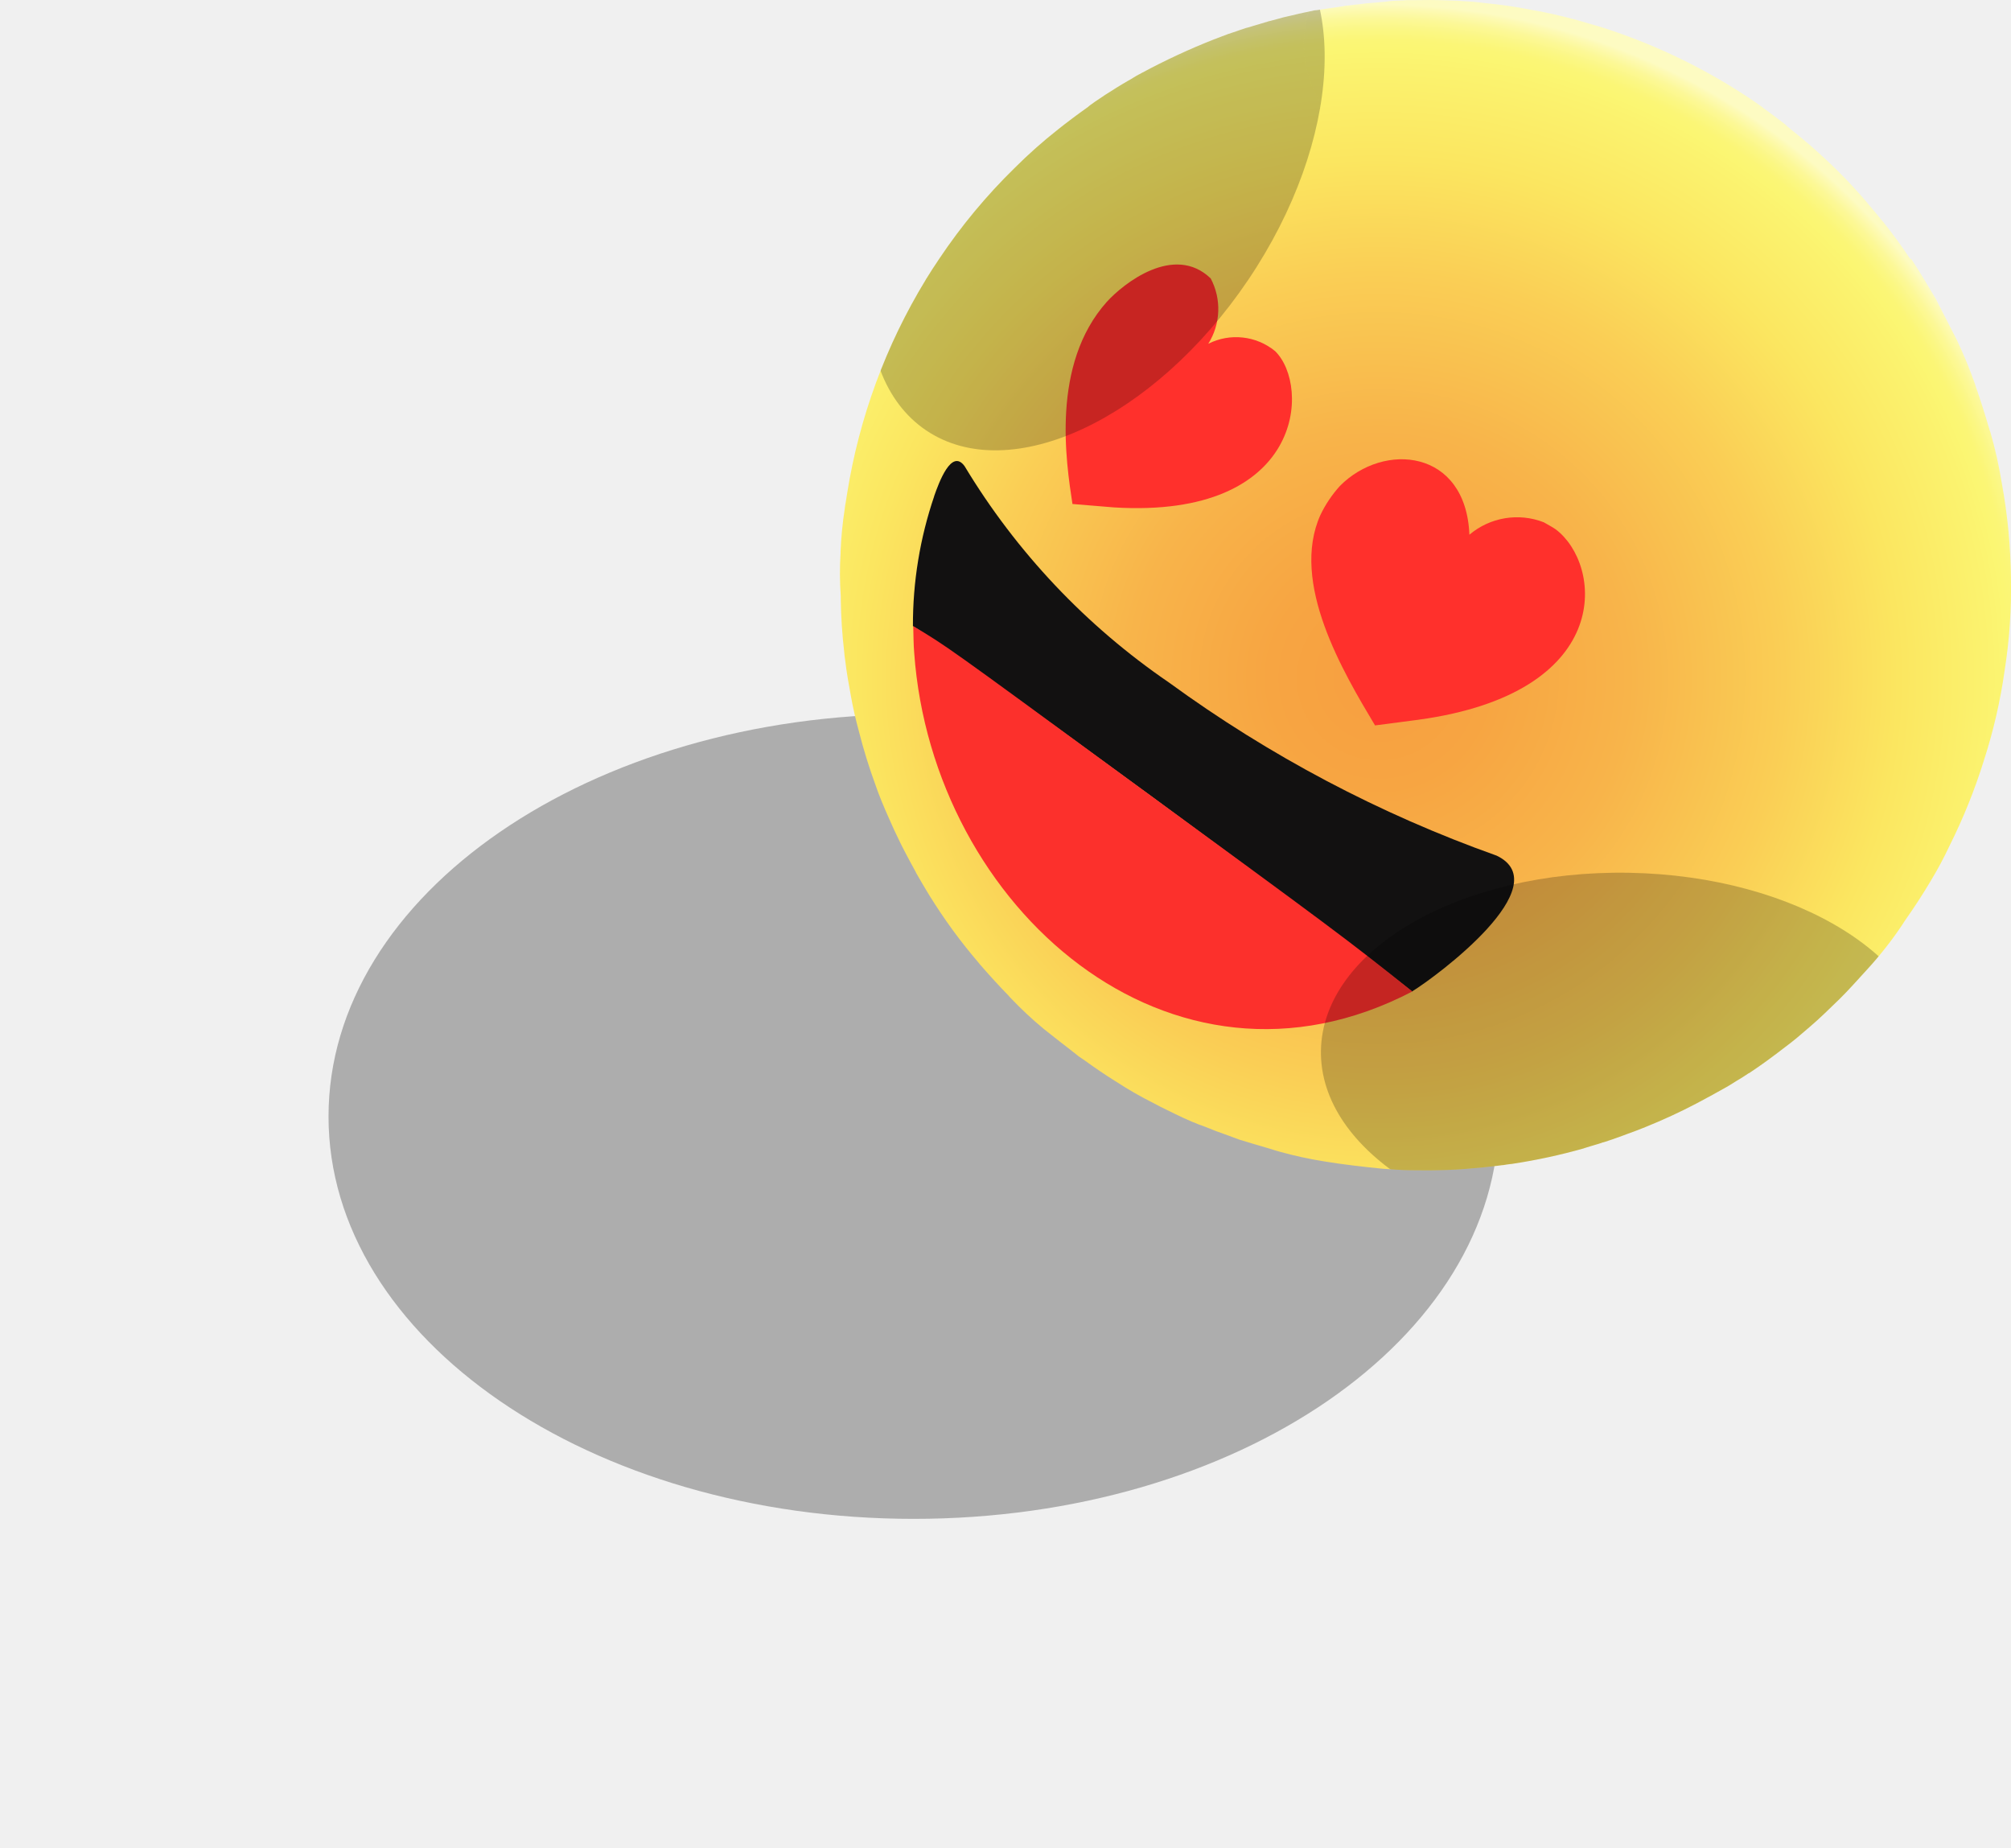
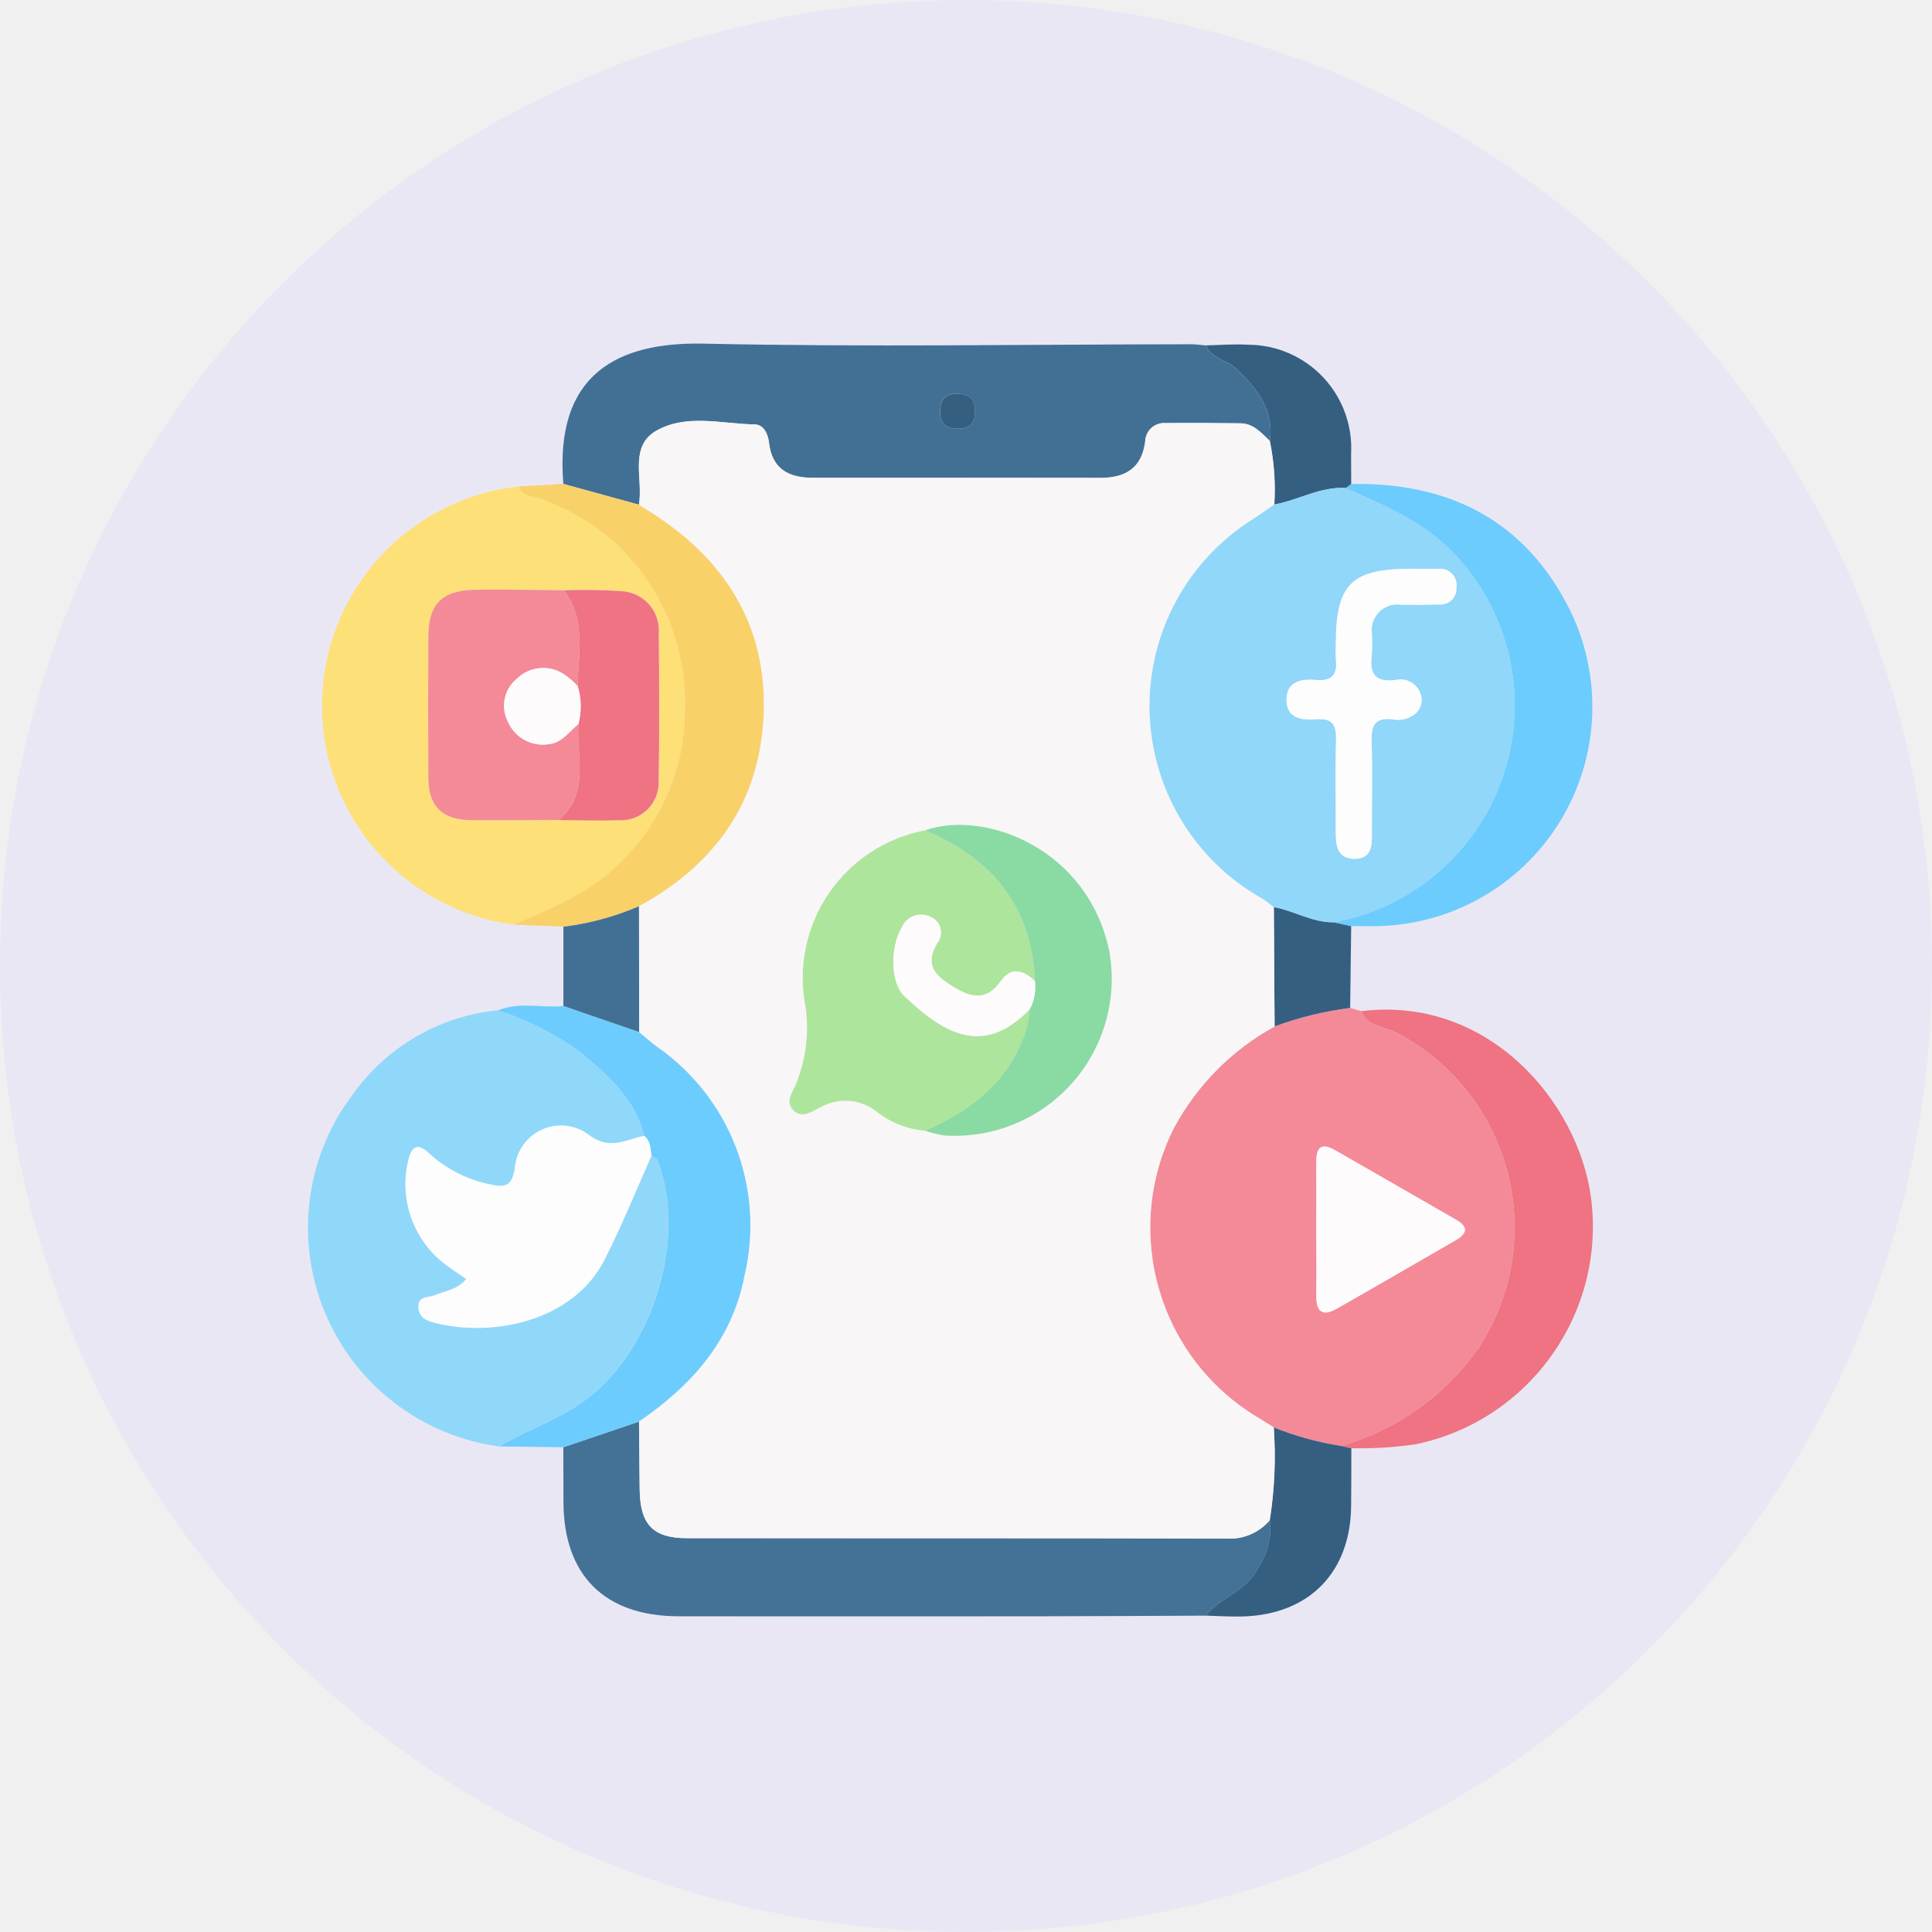
- <svg xmlns="http://www.w3.org/2000/svg" xmlns:xlink="http://www.w3.org/1999/xlink" width="82.478" height="75.758" viewBox="0 0 82.478 75.758">
+ <svg xmlns="http://www.w3.org/2000/svg" width="114" height="114" viewBox="0 0 114 114">
  <defs>
-     <radialGradient id="radial-gradient" cx="0.471" cy="0.58" r="0.575" gradientTransform="matrix(-0.999, -0.004, -0.004, 1, 0.933, 0.001)" gradientUnits="objectBoundingBox">
-       <stop offset="0" stop-color="#f79f40" />
-       <stop offset="0.163" stop-color="#f7a542" />
-       <stop offset="0.371" stop-color="#f8b44a" />
-       <stop offset="0.601" stop-color="#face55" />
-       <stop offset="0.771" stop-color="#fbe660" />
-       <stop offset="0.91" stop-color="#fbf36f" />
-       <stop offset="0.932" stop-color="#fbf672" />
-       <stop offset="0.947" stop-color="#fbf676" />
-       <stop offset="0.962" stop-color="#fbf783" />
-       <stop offset="0.978" stop-color="#fcf897" />
-       <stop offset="0.994" stop-color="#fdfab4" />
-       <stop offset="1" stop-color="#fdfbc2" />
-     </radialGradient>
    <clipPath id="clip-path">
-       <path id="Trazado_116496" data-name="Trazado 116496" d="M52.65,29.84v-.06c0-.11-.03-.77-.15-1.75-.01-.09-.02-.17-.03-.26-.02-.12-.04-.25-.06-.38a23.894,23.894,0,0,0-3.15-8.77c0-.01-.01-.01-.01-.02-.17-.29-.35-.57-.54-.85h0a23.353,23.353,0,0,0-3.06-3.74,20.449,20.449,0,0,0-1.77-1.6c-.39-.32-.78-.62-1.19-.91a.265.265,0,0,1-.06-.05l-.05-.04-.21-.15c-.26-.18-.55-.37-.86-.57h0c-.01-.01-.02-.01-.03-.02-.15-.09-.3-.19-.47-.28-.07-.04-.15-.09-.22-.13s-.12-.07-.19-.11a1.092,1.092,0,0,0-.15-.08,25.413,25.413,0,0,0-2.93-1.4c-.26-.11-.47-.18-.58-.23l-.18-.07-.18-.07c-.01,0-.02-.01-.03-.01l-.04-.01-.3-.1-.04-.01c-.01,0-.03-.01-.04-.01l-.2-.07a2.759,2.759,0,0,0-.27-.08l-.23-.07c-.04-.01-.09-.03-.13-.04-.01,0-.03-.01-.04-.01s-.03-.01-.05-.01a.636.636,0,0,1-.07-.02l-.26-.07-.22-.06c-.07-.02-.14-.03-.21-.05h-.01l-.13-.03-.25-.06-.18-.04a2.049,2.049,0,0,0-.24-.05c-.01,0-.03-.01-.04-.01-.06-.01-.12-.03-.18-.04l-.11-.02-.13-.03h-.02l-.04-.01c-.02,0-.05-.01-.07-.01a1.766,1.766,0,0,1-.2-.04.6.6,0,0,0-.12-.02h0a2.068,2.068,0,0,1-.22-.04l-.19-.03c-.03-.01-.07-.01-.11-.02a.985.985,0,0,0-.17-.02,1,1,0,0,0-.16-.02l-.27-.03-.25-.03c-.03,0-.05-.01-.08-.01h-.02a1.641,1.641,0,0,0-.23-.02l-.34-.03c-.08-.01-.16-.01-.23-.02-.09-.01-.17-.01-.26-.02s-.18-.01-.27-.02A.97.97,0,0,1,29.76,7h-.37c-.48-.01-.96-.01-1.45,0-.11,0-.21,0-.31.01s-.22.01-.32.02c-.07,0-.13.01-.19.01-.16.01-.31.02-.46.04-.05,0-.11.01-.16.01-.22.02-.43.04-.64.07-.1.01-.2.02-.3.04h-.01c-.02,0-.04.01-.06.01q-.24.03-.45.06c-.11.02-.23.04-.34.05-.26.04-.47.08-.61.11-.7.14-1.38.3-2.06.5-.41.11-.77.22-1.21.38a24.021,24.021,0,0,0-5.31,2.61h0c-.17.11-.33.22-.49.33a.265.265,0,0,0-.06.05c-.28.2-.56.4-.84.61a.423.423,0,0,1-.07.05l-.02.02-.02.02c-.01.01-.02.02-.03.02s-.02.01-.03.02c-.08.06-.15.12-.23.18-.15.12-.3.24-.44.36-.08.07-.16.13-.24.2-.16.14-.32.27-.46.4l-.02.02-.02.02c-.03.03-.07.06-.1.09-.75.69-1.21,1.19-1.24,1.22-.23.25-.46.51-.69.77-.16.19-.33.38-.5.59-.01.01-.02.03-.04.04l-.03.03c-.34.42-.69.89-1.08,1.46l-.01.01-.01.01c-.01.01-.01.02-.02.02-.18.26-.36.55-.54.86-.16.26-.32.52-.46.75l-.46.88c-.15.29-.29.56-.42.82a16.758,16.758,0,0,0-.76,1.82h0v.01c-.22.6-.42,1.23-.6,1.84l-.01.02a.037.037,0,0,1-.01.03,17.968,17.968,0,0,0-.5,2.13,23.506,23.506,0,0,0-.17,7.66,22.794,22.794,0,0,0,.82,3.68,23.944,23.944,0,0,0,1.38,3.51,15.311,15.311,0,0,0,.75,1.42c.32.56.68,1.11,1.06,1.66.04.07.09.13.13.2a16,16,0,0,0,1.39,1.8c.34.37.78.88,1.14,1.24s.83.82,1.22,1.15h0c.42.37.6.53.99.83q.72.585,1.47,1.08h.01c.16.11.32.22.49.32.19.12.38.24.55.34.09.05.22.13.36.21a.573.573,0,0,1,.07.04c.15.09.33.18.52.29.04.02.09.05.13.07a22.789,22.789,0,0,0,2.12,1c.18.07.42.17.7.28l.24.09.42.15.3.1.11.03c.01,0,.01,0,.02.01l.16.05a2.759,2.759,0,0,0,.27.08l.26.08c.01,0,.02,0,.02.01a22.1,22.1,0,0,0,2.96.66l.09.01c.08.01.17.03.27.04h.03l.23.03.53.06c.24.03.56.05.79.07s.49.03.74.04h.02c.13.01.25.01.37.01.33.01.77,0,1.1.01s.79-.03,1.13-.05c.72-.06,1.68-.17,2.39-.28a18.747,18.747,0,0,0,1.84-.38c.14-.04.28-.08.43-.12.43-.12.87-.25,1.24-.36l.43-.16c.35-.12.69-.25,1.03-.38l.17-.06c.4-.15.89-.38,1.32-.59.19-.09.37-.18.55-.28a15.71,15.71,0,0,0,1.56-.88c.02-.01.03-.02.05-.03.41-.26.82-.52,1.22-.81.09-.06.18-.12.26-.17l.44-.34c.12-.09.23-.18.35-.27l.66-.52a14.289,14.289,0,0,0,1.37-1.26l.03-.03.07-.07c.35-.35.74-.77,1.2-1.29a.138.138,0,0,0,.03-.04h0a20.958,20.958,0,0,0,2.02-2.71c.01-.01.01-.02.02-.03.19-.3.38-.61.57-.95v-.01h0c.08-.14.16-.29.24-.44.11-.2.22-.41.31-.59l.09-.18c.16-.32.31-.65.47-.99.21-.47.41-.94.56-1.36h0c.26-.7.5-1.44.71-2.23.13-.48.25-.96.33-1.41.1-.48.18-.98.25-1.5.02-.12.03-.23.05-.34.08-.69.14-1.41.16-2.14v-.13C52.68,31.04,52.68,30.45,52.65,29.84Z" transform="translate(-4.654 -6.992)" />
-     </clipPath>
-     <linearGradient id="linear-gradient" x1="-0.166" y1="-323.933" x2="-1.166" y2="-323.933" gradientUnits="objectBoundingBox">
-       <stop offset="0" stop-color="#19b79c" />
-       <stop offset="0.405" stop-color="#1dbb9e" />
-       <stop offset="0.825" stop-color="#2ac8a3" />
-       <stop offset="0.997" stop-color="#31cfa6" />
-     </linearGradient>
-     <linearGradient id="linear-gradient-2" x1="-2.106" y1="-363.238" x2="-3.08" y2="-363.238" xlink:href="#linear-gradient" />
-     <clipPath id="clip-path-2">
-       <path id="Trazado_116504" data-name="Trazado 116504" d="M4.652,29.65v-.06a15.757,15.757,0,0,1,.17-1.74,2.335,2.335,0,0,1,.04-.26c.02-.12.04-.25.06-.38a24.088,24.088,0,0,1,3.22-8.75c0-.01.01-.01.01-.02.18-.29.36-.57.55-.85h0a23.39,23.39,0,0,1,3.09-3.72,20.134,20.134,0,0,1,1.78-1.58q.585-.465,1.2-.9a.265.265,0,0,0,.06-.05l.05-.04.21-.15c.26-.18.55-.37.86-.56h0c.01-.01.02-.01.03-.02.15-.09.31-.19.47-.28a2.53,2.53,0,0,0,.22-.13c.06-.04.12-.07.19-.11.05-.03.1-.05.15-.08a27.308,27.308,0,0,1,2.95-1.37c.26-.1.47-.18.58-.22l.18-.06.18-.06c.01,0,.02-.01.03-.01l.05-.02.3-.1.04-.01c.01,0,.03-.01.04-.01l.2-.06c.08-.02.19-.06.27-.08l.23-.07a.647.647,0,0,0,.13-.04c.01,0,.03-.01.04-.01s.03-.01.05-.01a.637.637,0,0,0,.07-.02l.26-.07.22-.06c.07-.02.14-.03.21-.05h.01l.13-.03c.08-.02.18-.04.25-.06l.18-.04c.08-.02.16-.03.24-.05.01,0,.03-.01.04-.01a1.163,1.163,0,0,0,.18-.04l.11-.01.13-.02h.02l.04-.01c.02,0,.05-.01.07-.01l.2-.03c.04-.01.09-.01.13-.02h0l.22-.03.19-.03a.516.516,0,0,0,.11-.02.985.985,0,0,1,.17-.02c.06-.01.11-.01.16-.02l.27-.03.25-.03c.03,0,.05-.01.08-.01h.02c.07-.01.15-.01.23-.02l.34-.03c.08-.01.16-.01.23-.02a1.569,1.569,0,0,1,.24-.03,2.437,2.437,0,0,1,.27-.01.86.86,0,0,1,.16-.01l.15-.01h.24c.49-.01.97-.01,1.45.01.11,0,.21.01.31.01s.22.01.32.02c.07,0,.13.01.19.01.16.01.31.02.46.04.05.01.11.01.16.02.22.02.43.05.64.07.1.01.2.03.3.04h.01c.02,0,.04.01.06.01.16.02.31.05.45.07l.34.06c.26.05.47.09.6.11.69.14,1.38.31,2.06.52.41.11.76.23,1.21.39a24.178,24.178,0,0,1,5.28,2.65h0c.16.11.33.22.49.34a.265.265,0,0,1,.06.05c.28.2.56.41.83.62a.424.424,0,0,0,.07.05l.02.02.02.02.03.03c.01.01.02.01.02.02.08.06.15.12.22.18.15.12.3.24.44.36.08.07.16.14.24.2.16.14.31.28.46.41l.02.02.02.02c.03.03.07.06.1.09.75.69,1.2,1.2,1.23,1.23.23.25.46.51.68.78.16.19.32.38.49.59.01.01.02.03.04.04l.02.03c.33.42.69.89,1.07,1.47l.04.01.01.01c.01.01.01.02.02.02.17.26.36.56.54.86.16.26.31.53.45.75l.45.88c.15.29.29.56.42.82a18.431,18.431,0,0,1,.75,1.83h0v.01c.21.6.41,1.23.59,1.85l.01.02a.037.037,0,0,0,.01.03,17.59,17.59,0,0,1,.48,2.14,22.71,22.71,0,0,1,.37,3.87,21.465,21.465,0,0,1-.26,3.8,21.96,21.96,0,0,1-.85,3.68,23.286,23.286,0,0,1-1.41,3.5,15.244,15.244,0,0,1-.76,1.42c-.33.56-.69,1.11-1.07,1.65-.04.07-.09.13-.13.2a15.2,15.2,0,0,1-1.41,1.79c-.34.37-.79.88-1.15,1.23s-.84.82-1.22,1.14h0c-.43.37-.6.52-1,.82-.49.38-.98.74-1.48,1.07H41.9c-.16.11-.32.21-.49.31-.19.12-.38.24-.55.33-.09.05-.22.12-.36.2a.574.574,0,0,0-.07.04c-.15.08-.33.18-.52.28-.04.02-.09.05-.13.07a23.108,23.108,0,0,1-2.12.98c-.18.07-.42.17-.71.27l-.24.09-.42.15-.3.1-.11.03c-.01,0-.01,0-.02.01l-.16.05c-.08.02-.19.06-.27.08l-.26.08c-.01,0-.02,0-.02.01a23.962,23.962,0,0,1-2.96.64l-.09.01c-.08.01-.17.02-.27.04H31.8l-.23.03-.53.06c-.24.02-.56.05-.79.07s-.49.03-.74.04h-.02c-.13,0-.25.01-.37.01-.33.01-.77,0-1.1,0s-.79-.04-1.13-.06c-.72-.07-1.68-.18-2.39-.3a16.281,16.281,0,0,1-1.84-.4c-.14-.04-.28-.08-.43-.13-.43-.12-.87-.26-1.24-.37l-.43-.16c-.35-.12-.69-.25-1.03-.39l-.17-.06c-.4-.15-.88-.38-1.32-.6-.19-.09-.37-.18-.55-.28a15.612,15.612,0,0,1-1.55-.89.219.219,0,0,0-.05-.03c-.41-.26-.81-.53-1.21-.82-.09-.06-.17-.12-.25-.17L14,49.97c-.12-.09-.23-.18-.35-.27l-.66-.52a15.233,15.233,0,0,1-1.36-1.27l-.03-.03-.06-.07c-.34-.35-.74-.78-1.19-1.3a.138.138,0,0,1-.03-.04h0a21.889,21.889,0,0,1-2-2.73c-.01-.01-.01-.02-.02-.03-.18-.3-.37-.61-.56-.95v-.01h0c-.08-.14-.16-.29-.24-.44-.11-.21-.22-.41-.31-.59l-.09-.18c-.16-.32-.31-.65-.46-.99-.21-.47-.41-.95-.55-1.36h0a22.441,22.441,0,0,1-.69-2.23c-.13-.48-.24-.96-.32-1.41-.09-.49-.18-.98-.24-1.5-.02-.12-.03-.23-.04-.34a21.166,21.166,0,0,1-.14-2.14v-.13A13.347,13.347,0,0,1,4.652,29.65Z" transform="translate(-4.627 -6.983)" fill="url(#radial-gradient)" />
+       <rect id="Rectángulo_380304" data-name="Rectángulo 380304" width="75.848" height="75.111" fill="none" />
    </clipPath>
  </defs>
-   <g id="Grupo_157926" data-name="Grupo 157926" transform="translate(13.474)">
-     <ellipse id="Elipse_4737" data-name="Elipse 4737" cx="24" cy="16.5" rx="24" ry="16.5" transform="translate(0 29.284)" fill="#0b0b0b" opacity="0.292" style="mix-blend-mode: multiply;isolation: isolate" />
-     <path id="Trazado_116493" data-name="Trazado 116493" d="M4.652,29.65v-.06a15.757,15.757,0,0,1,.17-1.74,2.335,2.335,0,0,1,.04-.26c.02-.12.04-.25.06-.38a24.088,24.088,0,0,1,3.22-8.75c0-.01.01-.01.01-.02.18-.29.36-.57.55-.85h0a23.39,23.39,0,0,1,3.09-3.72,20.134,20.134,0,0,1,1.78-1.58q.585-.465,1.2-.9a.265.265,0,0,0,.06-.05l.05-.04.21-.15c.26-.18.55-.37.86-.56h0c.01-.01.02-.01.03-.02.15-.09.31-.19.47-.28a2.53,2.53,0,0,0,.22-.13c.06-.04.12-.07.19-.11.05-.03.1-.05.15-.08a27.308,27.308,0,0,1,2.95-1.37c.26-.1.47-.18.58-.22l.18-.06.18-.06c.01,0,.02-.01.03-.01l.05-.02.3-.1.04-.01c.01,0,.03-.01.04-.01l.2-.06c.08-.02.19-.06.27-.08l.23-.07a.647.647,0,0,0,.13-.04c.01,0,.03-.01.04-.01s.03-.01.05-.01a.637.637,0,0,0,.07-.02l.26-.07.22-.06c.07-.02.14-.03.21-.05h.01l.13-.03c.08-.02.18-.04.25-.06l.18-.04c.08-.02.16-.03.24-.05.01,0,.03-.01.04-.01a1.163,1.163,0,0,0,.18-.04l.11-.01.13-.02h.02l.04-.01c.02,0,.05-.01.07-.01l.2-.03c.04-.01.09-.01.13-.02h0l.22-.03.19-.03a.516.516,0,0,0,.11-.02.985.985,0,0,1,.17-.02c.06-.01.11-.01.16-.02l.27-.03.25-.03c.03,0,.05-.01.08-.01h.02c.07-.01.15-.01.23-.02l.34-.03c.08-.01.16-.01.23-.02a1.569,1.569,0,0,1,.24-.03,2.437,2.437,0,0,1,.27-.01.86.86,0,0,1,.16-.01l.15-.01h.24c.49-.01.97-.01,1.45.01.11,0,.21.01.31.01s.22.01.32.02c.07,0,.13.01.19.01.16.01.31.02.46.04.05.01.11.01.16.02.22.02.43.05.64.07.1.01.2.03.3.04h.01c.02,0,.04.01.06.01.16.02.31.05.45.07l.34.06c.26.05.47.09.6.11.69.14,1.38.31,2.06.52.41.11.76.23,1.21.39a24.178,24.178,0,0,1,5.28,2.65h0c.16.11.33.22.49.34a.265.265,0,0,1,.06.05c.28.2.56.41.83.62a.424.424,0,0,0,.07.05l.02.02.02.02.03.03c.01.01.02.01.02.02.08.06.15.12.22.18.15.12.3.24.44.36.08.07.16.14.24.2.16.14.31.28.46.41l.02.02.02.02c.03.03.07.06.1.09.75.69,1.2,1.2,1.23,1.23.23.25.46.51.68.78.16.19.32.38.49.59.01.01.02.03.04.04l.02.03c.33.42.69.89,1.07,1.47l.04.01.01.01c.01.01.01.02.02.02.17.26.36.56.54.86.16.26.31.53.45.75l.45.88c.15.29.29.56.42.82a18.431,18.431,0,0,1,.75,1.83h0v.01c.21.6.41,1.23.59,1.85l.01.02a.037.037,0,0,0,.01.03,17.59,17.59,0,0,1,.48,2.14,22.71,22.71,0,0,1,.37,3.87,21.465,21.465,0,0,1-.26,3.8,21.96,21.96,0,0,1-.85,3.68,23.286,23.286,0,0,1-1.41,3.5,15.244,15.244,0,0,1-.76,1.42c-.33.56-.69,1.11-1.07,1.65-.04.07-.09.13-.13.2a15.2,15.2,0,0,1-1.41,1.79c-.34.37-.79.88-1.15,1.23s-.84.82-1.22,1.14h0c-.43.37-.6.52-1,.82-.49.38-.98.74-1.48,1.07H41.9c-.16.11-.32.21-.49.31-.19.12-.38.24-.55.33-.09.05-.22.12-.36.2a.574.574,0,0,0-.07.04c-.15.08-.33.18-.52.28-.04.02-.09.05-.13.07a23.108,23.108,0,0,1-2.12.98c-.18.07-.42.17-.71.27l-.24.09-.42.15-.3.1-.11.03c-.01,0-.01,0-.02.01l-.16.05c-.08.02-.19.06-.27.08l-.26.08c-.01,0-.02,0-.02.01a23.962,23.962,0,0,1-2.96.64l-.09.01c-.08.01-.17.02-.27.04H31.8l-.23.03-.53.06c-.24.02-.56.05-.79.07s-.49.03-.74.04h-.02c-.13,0-.25.01-.37.01-.33.01-.77,0-1.1,0s-.79-.04-1.13-.06c-.72-.07-1.68-.18-2.39-.3a16.281,16.281,0,0,1-1.84-.4c-.14-.04-.28-.08-.43-.13-.43-.12-.87-.26-1.24-.37l-.43-.16c-.35-.12-.69-.25-1.03-.39l-.17-.06c-.4-.15-.88-.38-1.32-.6-.19-.09-.37-.18-.55-.28a15.612,15.612,0,0,1-1.55-.89.219.219,0,0,0-.05-.03c-.41-.26-.81-.53-1.21-.82-.09-.06-.17-.12-.25-.17L14,49.97c-.12-.09-.23-.18-.35-.27l-.66-.52a15.233,15.233,0,0,1-1.36-1.27l-.03-.03-.06-.07c-.34-.35-.74-.78-1.19-1.3a.138.138,0,0,1-.03-.04h0a21.889,21.889,0,0,1-2-2.73c-.01-.01-.01-.02-.02-.03-.18-.3-.37-.61-.56-.95v-.01h0c-.08-.14-.16-.29-.24-.44-.11-.21-.22-.41-.31-.59l-.09-.18c-.16-.32-.31-.65-.46-.99-.21-.47-.41-.95-.55-1.36h0a22.441,22.441,0,0,1-.69-2.23c-.13-.48-.24-.96-.32-1.41-.09-.49-.18-.98-.24-1.5-.02-.12-.03-.23-.04-.34a21.166,21.166,0,0,1-.14-2.14v-.13A13.347,13.347,0,0,1,4.652,29.65Z" transform="translate(16.349 -6.983)" fill="url(#radial-gradient)" />
-     <g id="Grupo_86225" data-name="Grupo 86225" transform="translate(20.955 0.009)" clip-path="url(#clip-path)">
-       <path id="Trazado_116494" data-name="Trazado 116494" d="M50.67,21.64a4.37,4.37,0,0,1,.18-.46C50.8,21.33,50.74,21.48,50.67,21.64Z" transform="translate(-48.844 -6.992)" fill="url(#linear-gradient)" />
-       <path id="Trazado_116495" data-name="Trazado 116495" d="M4.7,34.92c.03-.14.05-.28.08-.41C4.75,34.65,4.73,34.79,4.7,34.92Z" transform="translate(43.196 -6.992)" fill="url(#linear-gradient-2)" />
+   <g id="Grupo_1082114" data-name="Grupo 1082114" transform="translate(-1221.333 -396)">
+     <g id="Grupo_1017061" data-name="Grupo 1017061">
+       <circle id="Elipse_5878" data-name="Elipse 5878" cx="57" cy="57" r="57" transform="translate(1221.333 396)" fill="#eae7f5" />
    </g>
-     <path id="Trazado_116497" data-name="Trazado 116497" d="M25.873,27.33A16.375,16.375,0,0,0,25,32.66c2.26,1.39,16.97,12.2,20.47,14.98,1.03-.63,6.02-4.35,3.47-5.57a52.925,52.925,0,0,1-13.44-7.1,28.664,28.664,0,0,1-8.38-8.87c-.54-.75-1.06.69-1.25,1.23" transform="translate(-1.032 -6.983)" fill="#121111" />
-     <path id="Trazado_116499" data-name="Trazado 116499" d="M29.22,33.76c.75,10.43,10.52,19.05,20.43,13.88-2.65-2.12-3.33-2.62-11.66-8.71-7.45-5.46-7.45-5.46-8.81-6.27.01.33.01.77.04,1.1" transform="translate(-5.199 -6.983)" fill="#fc302c" />
-     <g id="Grupo_86231" data-name="Grupo 86231" transform="translate(40.307 18.833)">
-       <path id="Trazado_116501" data-name="Trazado 116501" d="M22.473,28.1c-1.25,2.78.93,6.44,2.24,8.63.65-.09,1.52-.19,2.17-.29,7.67-1.22,7.14-6.32,5.24-7.75-.14-.1-.34-.2-.49-.29a3.024,3.024,0,0,0-3.05.51c-.14-3.51-3.51-3.82-5.31-2a4.969,4.969,0,0,0-.8,1.19" transform="translate(-22.099 -25.816)" fill="#ff302c" />
-     </g>
-     <g id="Grupo_86232" data-name="Grupo 86232" transform="translate(30.232 10.846)">
-       <path id="Trazado_116503" data-name="Trazado 116503" d="M35.806,19.36c-2.3,2.57-1.67,6.58-1.41,8.29.51.04,1.19.1,1.7.14,7.78.48,8.08-4.98,6.61-6.41a2.529,2.529,0,0,0-2.74-.3,2.679,2.679,0,0,0,.1-2.68c-1.5-1.44-3.58.21-4.26.96" transform="translate(-34.117 -17.829)" fill="#ff302c" />
-     </g>
-     <g id="Enmascarar_grupo_59" data-name="Enmascarar grupo 59" transform="translate(20.976 0)" clip-path="url(#clip-path-2)">
-       <g id="Grupo_86233" data-name="Grupo 86233" transform="translate(-2.683 -7.272)" opacity="0.561" style="mix-blend-mode: multiply;isolation: isolate">
-         <g id="Grupo_86230" data-name="Grupo 86230" transform="translate(0)">
-           <ellipse id="Elipse_4734" data-name="Elipse 4734" cx="12.5" cy="7.5" rx="12.5" ry="7.5" transform="translate(21.707 1.557)" fill="#fff" opacity="0.743" />
-           <ellipse id="Elipse_4735" data-name="Elipse 4735" cx="12.5" cy="7.5" rx="12.5" ry="7.5" transform="translate(26.415 8.388) rotate(124)" opacity="0.387" />
-           <ellipse id="Elipse_4736" data-name="Elipse 4736" cx="12.5" cy="7.5" rx="12.5" ry="7.5" transform="matrix(-1, -0.017, 0.017, -1, 47.282, 58.274)" opacity="0.387" />
-         </g>
+     <g id="Grupo_1082043" data-name="Grupo 1082043" transform="translate(1239.485 416.276)">
+       <g id="Grupo_1082042" data-name="Grupo 1082042" clip-path="url(#clip-path)">
+         <path id="Trazado_836251" data-name="Trazado 836251" d="M179.728,132.375l.663.191c.359.921,1.335.9,2.029,1.249a12.971,12.971,0,0,1,4.881,18.64,14.952,14.952,0,0,1-8.112,5.767,18.333,18.333,0,0,1-3.968-1.091c-.334-.208-.666-.42-1-.623a13.065,13.065,0,0,1-4.893-17.045,14.87,14.87,0,0,1,5.943-5.994,20.2,20.2,0,0,1,4.461-1.094m-2,13.034c0,1.332.012,2.663,0,4-.012.947.416,1.166,1.193.724,2.356-1.34,4.7-2.7,7.047-4.056.659-.379.724-.78.038-1.177q-3.583-2.072-7.178-4.123c-.739-.424-1.1-.228-1.1.641.009,1.332,0,2.663,0,4" transform="translate(-118.211 -93.178)" fill="#f48a97" />
+         <path id="Trazado_836252" data-name="Trazado 836252" d="M11.293,158.576A13.027,13.027,0,0,1,2.7,137.753a11.957,11.957,0,0,1,8.541-4.915,17.68,17.68,0,0,1,4.782,2.411c1.632,1.386,3.286,2.775,3.826,5-1.058.224-2.006.847-3.192-.006a2.732,2.732,0,0,0-4.437,1.943c-.185,1.116-.651,1.1-1.477.925a7.543,7.543,0,0,1-3.622-1.865c-.575-.527-.931-.436-1.149.305a5.958,5.958,0,0,0,2.185,6.311c.388.282.79.546,1.2.829-.515.643-1.241.7-1.864.963-.378.157-.962.026-.956.685.006.619.473.818.967.942,3.46.866,8.164-.1,10.011-3.733,1.015-1.994,1.85-4.079,2.766-6.123.119.081.3.135.348.245,1.779,4.533-.222,11.084-4.1,14.047-1.624,1.242-3.53,1.844-5.244,2.853" transform="translate(0 -93.504)" fill="#90d8f9" />
+         <path id="Trazado_836253" data-name="Trazado 836253" d="M50.838,8.278C50.3,1.738,54.1-.1,59.111,0,68.7.211,78.29.045,87.879.037c.293,0,.586.045.879.069.327.8,1.235.849,1.782,1.375,1.213,1.167,2.243,2.406,1.987,4.254-.5-.47-.961-1.023-1.722-1.033-1.478-.021-2.956-.029-4.434-.014a1.112,1.112,0,0,0-1.19,1.071c-.193,1.572-1.152,2.165-2.647,2.162-5.667-.011-11.334,0-17-.006-1.4,0-2.383-.533-2.556-2.071-.059-.524-.313-1.068-.846-1.077-1.943-.03-4.012-.642-5.791.367-1.556.882-.866,2.658-1,4.079q-.014.147-.03.294L50.838,8.278m24.286-4.14c.042-.684-.174-1.153-.953-1.176-.622-.018-1.055.188-1.1.883s.172,1.154.952,1.177c.623.018,1.052-.191,1.1-.884" transform="translate(-35.75 0)" fill="#427095" />
+         <path id="Trazado_836254" data-name="Trazado 836254" d="M14.18,54.322a13.019,13.019,0,0,1,.3-25.854c.169.616.776.528,1.2.7a13.328,13.328,0,0,1,4.421,2.578,12.831,12.831,0,0,1,4.172,9.836,12.54,12.54,0,0,1-3.7,8.966c-1.821,1.893-4.111,2.766-6.385,3.774m2.638-6.171c1.181.007,2.363.052,3.542.01a2.214,2.214,0,0,0,2.351-2.307c.05-2.9.037-5.806.007-8.708a2.315,2.315,0,0,0-2.207-2.5,32.467,32.467,0,0,0-3.385-.049c-1.766-.013-3.532-.065-5.3-.03-1.9.039-2.693.856-2.7,2.709q-.024,4.2,0,8.391c.01,1.695.816,2.477,2.54,2.49s3.435,0,5.152-.006" transform="translate(-2.001 -20.039)" fill="#fee079" />
+         <path id="Trazado_836255" data-name="Trazado 836255" d="M88.873,226.259c-3.243.013-6.486.035-9.729.038q-10.7.009-21.391,0c-4.357-.006-6.778-2.415-6.793-6.728q-.006-1.623-.009-3.246l4.47-1.515c.012,1.329.023,2.658.038,3.986.025,2.1.777,2.893,2.818,2.894,10.585.008,21.17-.006,31.756.02a3.1,3.1,0,0,0,2.606-1.078,4.045,4.045,0,0,1-.654,2.745c-.643,1.422-2.236,1.754-3.111,2.884" transform="translate(-35.864 -151.202)" fill="#437296" />
+         <path id="Trazado_836256" data-name="Trazado 836256" d="M46.292,156.452l-4.47,1.515-3.794-.048c1.714-1.009,3.62-1.611,5.244-2.853,3.877-2.963,5.878-9.514,4.1-14.047-.043-.11-.229-.165-.348-.245-.063-.423-.044-.875-.433-1.177-.54-2.229-2.194-3.618-3.827-5a17.675,17.675,0,0,0-4.782-2.411c1.253-.519,2.566-.124,3.845-.251l4.48,1.542c.339.279.669.569,1.019.835a12.841,12.841,0,0,1,5.2,13.522c-.732,3.83-3.123,6.494-6.231,8.624" transform="translate(-26.735 -92.847)" fill="#6cccfd" />
+         <path id="Trazado_836257" data-name="Trazado 836257" d="M205.47,27.958c5.839-.1,10.332,2.193,12.954,7.542a12.949,12.949,0,0,1-11.48,18.55c-.492.005-.985,0-1.477,0l-1.047-.232A13,13,0,0,0,211.7,32.242c-1.808-2.013-4.2-2.97-6.558-4.04l.326-.244" transform="translate(-143.891 -19.677)" fill="#6cccfd" />
+         <path id="Trazado_836258" data-name="Trazado 836258" d="M41.133,53.963c2.273-1.008,4.564-1.882,6.385-3.775a12.538,12.538,0,0,0,3.7-8.966,12.832,12.832,0,0,0-4.172-9.836,13.322,13.322,0,0,0-4.421-2.578c-.42-.171-1.026-.083-1.2-.7l2.611-.151,4.469,1.229c.372.236.749.465,1.115.71,4.1,2.746,6.4,6.532,6.248,11.522-.163,5.226-2.812,8.986-7.363,11.459a16.416,16.416,0,0,1-4.466,1.208l-2.912-.123" transform="translate(-28.953 -19.68)" fill="#f9d169" />
+         <path id="Trazado_836259" data-name="Trazado 836259" d="M205.936,158.463a14.953,14.953,0,0,0,8.112-5.767,12.971,12.971,0,0,0-4.881-18.64c-.695-.354-1.671-.328-2.03-1.249,7.5-.918,12.792,5.361,13.549,11a13.139,13.139,0,0,1-10.327,14.554,22.422,22.422,0,0,1-3.819.235l-.606-.138" transform="translate(-144.958 -93.419)" fill="#ef7382" />
+         <path id="Trazado_836260" data-name="Trazado 836260" d="M186.991,217.071l.606.138c0,1.126,0,2.251-.012,3.377-.023,3.919-2.449,6.422-6.366,6.547-.731.023-1.465-.03-2.2-.048.875-1.131,2.469-1.462,3.111-2.884a4.045,4.045,0,0,0,.654-2.746,24.223,24.223,0,0,0,.236-5.475,18.31,18.31,0,0,0,3.968,1.091" transform="translate(-126.012 -152.028)" fill="#355f81" />
+         <path id="Trazado_836261" data-name="Trazado 836261" d="M187.592,8.4l-.326.244c-1.5-.094-2.792.714-4.21.974a14.137,14.137,0,0,0-.267-3.764c.257-1.848-.774-3.086-1.987-4.254-.546-.526-1.454-.573-1.781-1.375.834-.015,1.672-.088,2.5-.036a6.1,6.1,0,0,1,6.062,6.441c.005.59.005,1.18.007,1.77" transform="translate(-126.012 -0.123)" fill="#355f81" />
+         <path id="Trazado_836262" data-name="Trazado 836262" d="M50.965,113.324a16.414,16.414,0,0,0,4.466-1.209q.006,3.714.013,7.427L50.964,118v-4.676" transform="translate(-35.873 -78.917)" fill="#427095" />
+         <path id="Trazado_836263" data-name="Trazado 836263" d="M196.056,113.178l1.048.232q-.03,2.412-.059,4.822a20.162,20.162,0,0,0-4.461,1.092q-.022-3.522-.045-7.043c1.194.216,2.265.911,3.517.9" transform="translate(-135.528 -79.034)" fill="#355f81" />
+         <path id="Trazado_836264" data-name="Trazado 836264" d="M103.483,44.078q.023,3.521.045,7.043a14.874,14.874,0,0,0-5.943,5.994,13.064,13.064,0,0,0,4.893,17.045c.337.2.668.415,1,.624a24.221,24.221,0,0,1-.236,5.475,3.1,3.1,0,0,1-2.606,1.078c-10.585-.026-21.17-.011-31.756-.019-2.041,0-2.793-.8-2.817-2.894-.016-1.329-.026-2.657-.038-3.986,3.108-2.13,5.5-4.794,6.231-8.624a12.841,12.841,0,0,0-5.2-13.522c-.349-.266-.68-.557-1.019-.835q-.007-3.713-.013-7.427c4.551-2.473,7.2-6.232,7.363-11.459.155-4.99-2.148-8.776-6.248-11.522-.366-.245-.743-.474-1.115-.71.01-.1.02-.2.029-.294.136-1.42-.554-3.2,1-4.079,1.78-1.009,3.848-.4,5.791-.367.532.008.787.552.845,1.077.173,1.538,1.152,2.07,2.556,2.071,5.667,0,11.334-.005,17,.006,1.5,0,2.454-.59,2.647-2.162a1.112,1.112,0,0,1,1.19-1.071c1.478-.015,2.956-.007,4.434.014.761.011,1.223.563,1.722,1.033a14.138,14.138,0,0,1,.267,3.764c-.4.277-.8.561-1.212.831a13.02,13.02,0,0,0,.472,22.4c.25.15.473.346.708.52M82.905,39.552A8.862,8.862,0,0,0,75.861,50a8.737,8.737,0,0,1-.534,4.424c-.179.512-.724,1.1-.192,1.639s1.129.033,1.621-.19a2.971,2.971,0,0,1,3.308.283A5.323,5.323,0,0,0,82.9,57.273a7.177,7.177,0,0,0,1.133.279A9.257,9.257,0,0,0,93.776,46.71c-1.217-6.023-7.282-8.405-10.871-7.157" transform="translate(-46.472 -10.831)" fill="#f8f6f7" />
+         <path id="Trazado_836265" data-name="Trazado 836265" d="M201.007,164.859c0-1.332.007-2.663,0-4-.006-.869.359-1.065,1.1-.641q3.59,2.06,7.178,4.123c.686.4.622.8-.038,1.177-2.35,1.351-4.691,2.716-7.047,4.056-.777.442-1.2.223-1.193-.724.017-1.332,0-2.663,0-4" transform="translate(-141.485 -112.629)" fill="#fefbfc" />
+         <path id="Trazado_836266" data-name="Trazado 836266" d="M33.555,156.437c.389.3.37.754.433,1.177-.916,2.044-1.751,4.129-2.766,6.123-1.847,3.629-6.551,4.6-10.011,3.732-.494-.124-.961-.322-.967-.942-.006-.659.578-.528.956-.685.623-.259,1.349-.32,1.864-.963-.412-.284-.813-.547-1.2-.83a5.958,5.958,0,0,1-2.185-6.311c.218-.741.574-.833,1.149-.305a7.545,7.545,0,0,0,3.622,1.865c.827.173,1.292.191,1.477-.925a2.732,2.732,0,0,1,4.437-1.943c1.186.853,2.134.231,3.192.006" transform="translate(-13.7 -109.687)" fill="#fdfdfe" />
+         <path id="Trazado_836267" data-name="Trazado 836267" d="M128.084,11.179c-.048.691-.478.9-1.1.882-.78-.023-1-.492-.952-1.177s.477-.9,1.1-.883c.779.023,1,.492.954,1.177" transform="translate(-88.709 -7.039)" fill="#355f81" />
+         <path id="Trazado_836268" data-name="Trazado 836268" d="M31.726,62.621c-1.717,0-3.435.019-5.152.006s-2.53-.8-2.54-2.49q-.025-4.2,0-8.391c.011-1.853.805-2.67,2.7-2.709,1.765-.036,3.531.016,5.3.029,1.32,1.735.841,3.728.812,5.656a4.372,4.372,0,0,0-.887-.753,2.221,2.221,0,0,0-2.705.313,2.053,2.053,0,0,0-.53,2.528A2.24,2.24,0,0,0,31.1,58.148c.811-.064,1.225-.743,1.785-1.193-.136,1.94.707,4.081-1.162,5.666" transform="translate(-16.909 -34.509)" fill="#f48a97" />
+         <path id="Trazado_836269" data-name="Trazado 836269" d="M51.161,54.773c.029-1.929.508-3.921-.812-5.656a32.555,32.555,0,0,1,3.385.049,2.315,2.315,0,0,1,2.207,2.5c.03,2.9.043,5.806-.007,8.708a2.214,2.214,0,0,1-2.351,2.306c-1.179.042-2.361,0-3.542-.01,1.868-1.585,1.026-3.726,1.162-5.665a4.088,4.088,0,0,0-.042-2.233" transform="translate(-35.224 -34.559)" fill="#ef7382" />
+         <path id="Trazado_836270" data-name="Trazado 836270" d="M175.117,53.492c-.235-.174-.458-.37-.708-.52a13.02,13.02,0,0,1-.472-22.4c.409-.27.808-.554,1.212-.831,1.418-.26,2.71-1.068,4.21-.974,2.355,1.07,4.75,2.027,6.557,4.04a13,13,0,0,1-7.281,21.579c-1.253.014-2.324-.68-3.518-.9m8.215-19.956c-3.655-.009-4.555.879-4.558,4.486a7.744,7.744,0,0,0,.005.886c.1.889-.251,1.269-1.165,1.192-.831-.07-1.708.046-1.746,1.1-.042,1.166.878,1.292,1.766,1.219.939-.077,1.18.342,1.154,1.21-.051,1.722-.012,3.446-.016,5.169,0,.857-.053,1.86,1.12,1.855,1.112,0,1.011-.979,1.009-1.775,0-1.723.039-3.448-.017-5.169-.03-.923.208-1.409,1.226-1.29a1.607,1.607,0,0,0,1.267-.261,1.048,1.048,0,0,0,.417-1.173,1.251,1.251,0,0,0-1.51-.881c-1.124.139-1.536-.322-1.394-1.416a10.453,10.453,0,0,0,.011-1.328,1.513,1.513,0,0,1,1.739-1.7c.738.006,1.477.006,2.215-.016a.937.937,0,0,0,1.033-1,.965.965,0,0,0-1.081-1.1c-.492-.01-.984,0-1.477,0" transform="translate(-118.106 -20.246)" fill="#90d7f9" />
+         <path id="Trazado_836271" data-name="Trazado 836271" d="M104.032,114.717a5.323,5.323,0,0,1-2.841-1.113,2.971,2.971,0,0,0-3.308-.283c-.491.222-1.088.728-1.62.19s.013-1.127.192-1.639a8.734,8.734,0,0,0,.534-4.424A8.862,8.862,0,0,1,104.033,97c3.942,1.661,6.3,4.479,6.481,8.882-.668-.623-1.4-.871-2-.005-.834,1.185-1.712,1.02-2.79.364-1.045-.636-1.751-1.253-.976-2.58a1.012,1.012,0,0,0-.476-1.6,1.246,1.246,0,0,0-1.612.669c-.659,1.09-.717,3.214.162,4.055,2.551,2.438,4.78,3.43,7.379.781a6.308,6.308,0,0,1-.136,1c-.931,3.1-3.183,4.921-6.029,6.151" transform="translate(-67.6 -68.275)" fill="#aee59c" />
+         <path id="Trazado_836272" data-name="Trazado 836272" d="M129.523,105.114c-.184-4.4-2.539-7.222-6.481-8.882,3.589-1.248,9.654,1.135,10.871,7.157a9.258,9.258,0,0,1-9.739,10.842,7.177,7.177,0,0,1-1.133-.279c2.847-1.23,5.1-3.048,6.029-6.151a6.28,6.28,0,0,0,.136-1,2.75,2.75,0,0,0,.317-1.686" transform="translate(-86.608 -67.511)" fill="#8adaa4" />
+         <path id="Trazado_836273" data-name="Trazado 836273" d="M43.472,65.733a4.088,4.088,0,0,1,.042,2.233c-.56.45-.974,1.128-1.785,1.193a2.24,2.24,0,0,1-2.379-1.337,2.053,2.053,0,0,1,.53-2.528,2.221,2.221,0,0,1,2.705-.313,4.373,4.373,0,0,1,.887.753" transform="translate(-27.535 -45.519)" fill="#fefbfc" />
+         <path id="Trazado_836274" data-name="Trazado 836274" d="M202.539,44.878c.492,0,.985-.008,1.477,0a.965.965,0,0,1,1.081,1.1.937.937,0,0,1-1.033,1c-.738.022-1.477.022-2.215.016a1.513,1.513,0,0,0-1.739,1.7,10.447,10.447,0,0,1-.011,1.328c-.142,1.094.27,1.555,1.394,1.416a1.251,1.251,0,0,1,1.51.881,1.048,1.048,0,0,1-.417,1.173,1.607,1.607,0,0,1-1.267.261c-1.017-.119-1.255.367-1.226,1.29.056,1.722.013,3.446.017,5.169,0,.8.1,1.77-1.009,1.775-1.173,0-1.123-1-1.12-1.855,0-1.723-.035-3.448.016-5.169.025-.868-.215-1.287-1.155-1.21-.889.073-1.809-.053-1.766-1.219.038-1.053.914-1.168,1.746-1.1.915.077,1.268-.3,1.165-1.192a7.748,7.748,0,0,1-.005-.886c0-3.607.9-4.495,4.558-4.486" transform="translate(-137.312 -31.587)" fill="#fdfdfe" />
+         <path id="Trazado_836275" data-name="Trazado 836275" d="M125.071,117.683a2.75,2.75,0,0,1-.317,1.686c-2.6,2.648-4.829,1.656-7.379-.781-.879-.841-.821-2.966-.162-4.055a1.247,1.247,0,0,1,1.612-.669,1.012,1.012,0,0,1,.476,1.6c-.775,1.327-.069,1.944.976,2.58,1.078.656,1.956.821,2.79-.364.609-.865,1.336-.618,2,.005" transform="translate(-82.156 -80.08)" fill="#fefbfc" />
      </g>
    </g>
  </g>
</svg>
